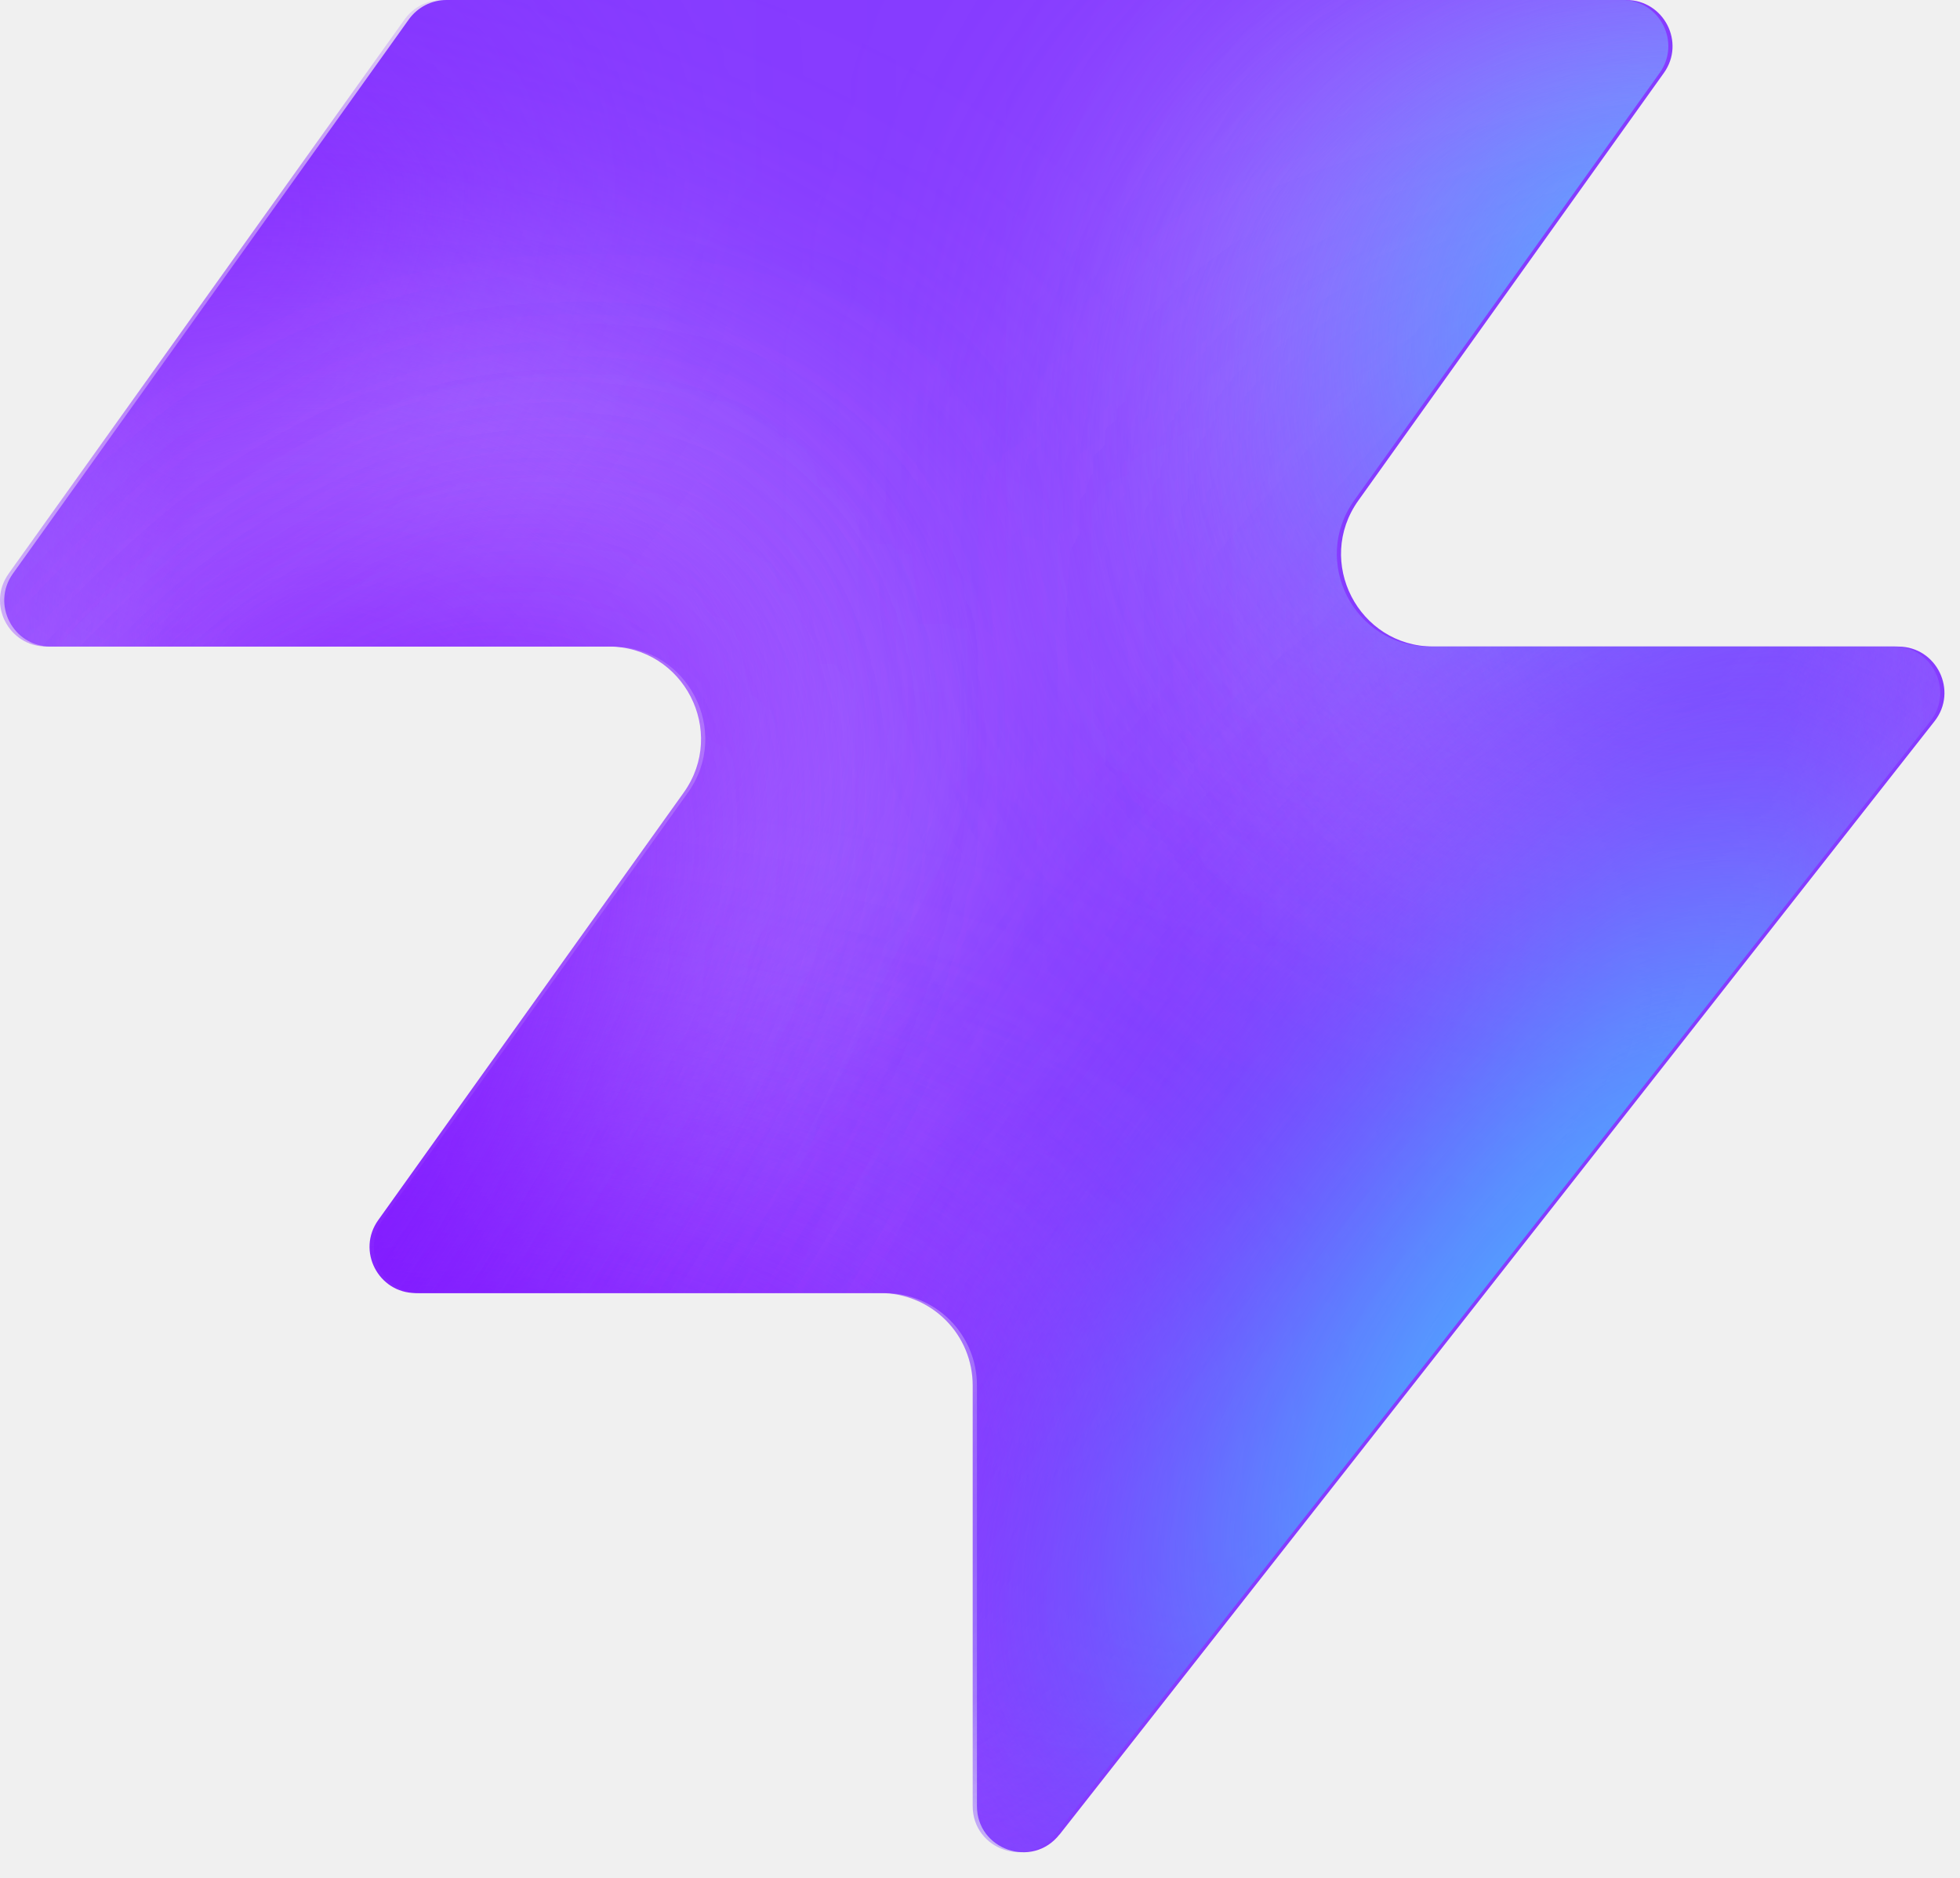
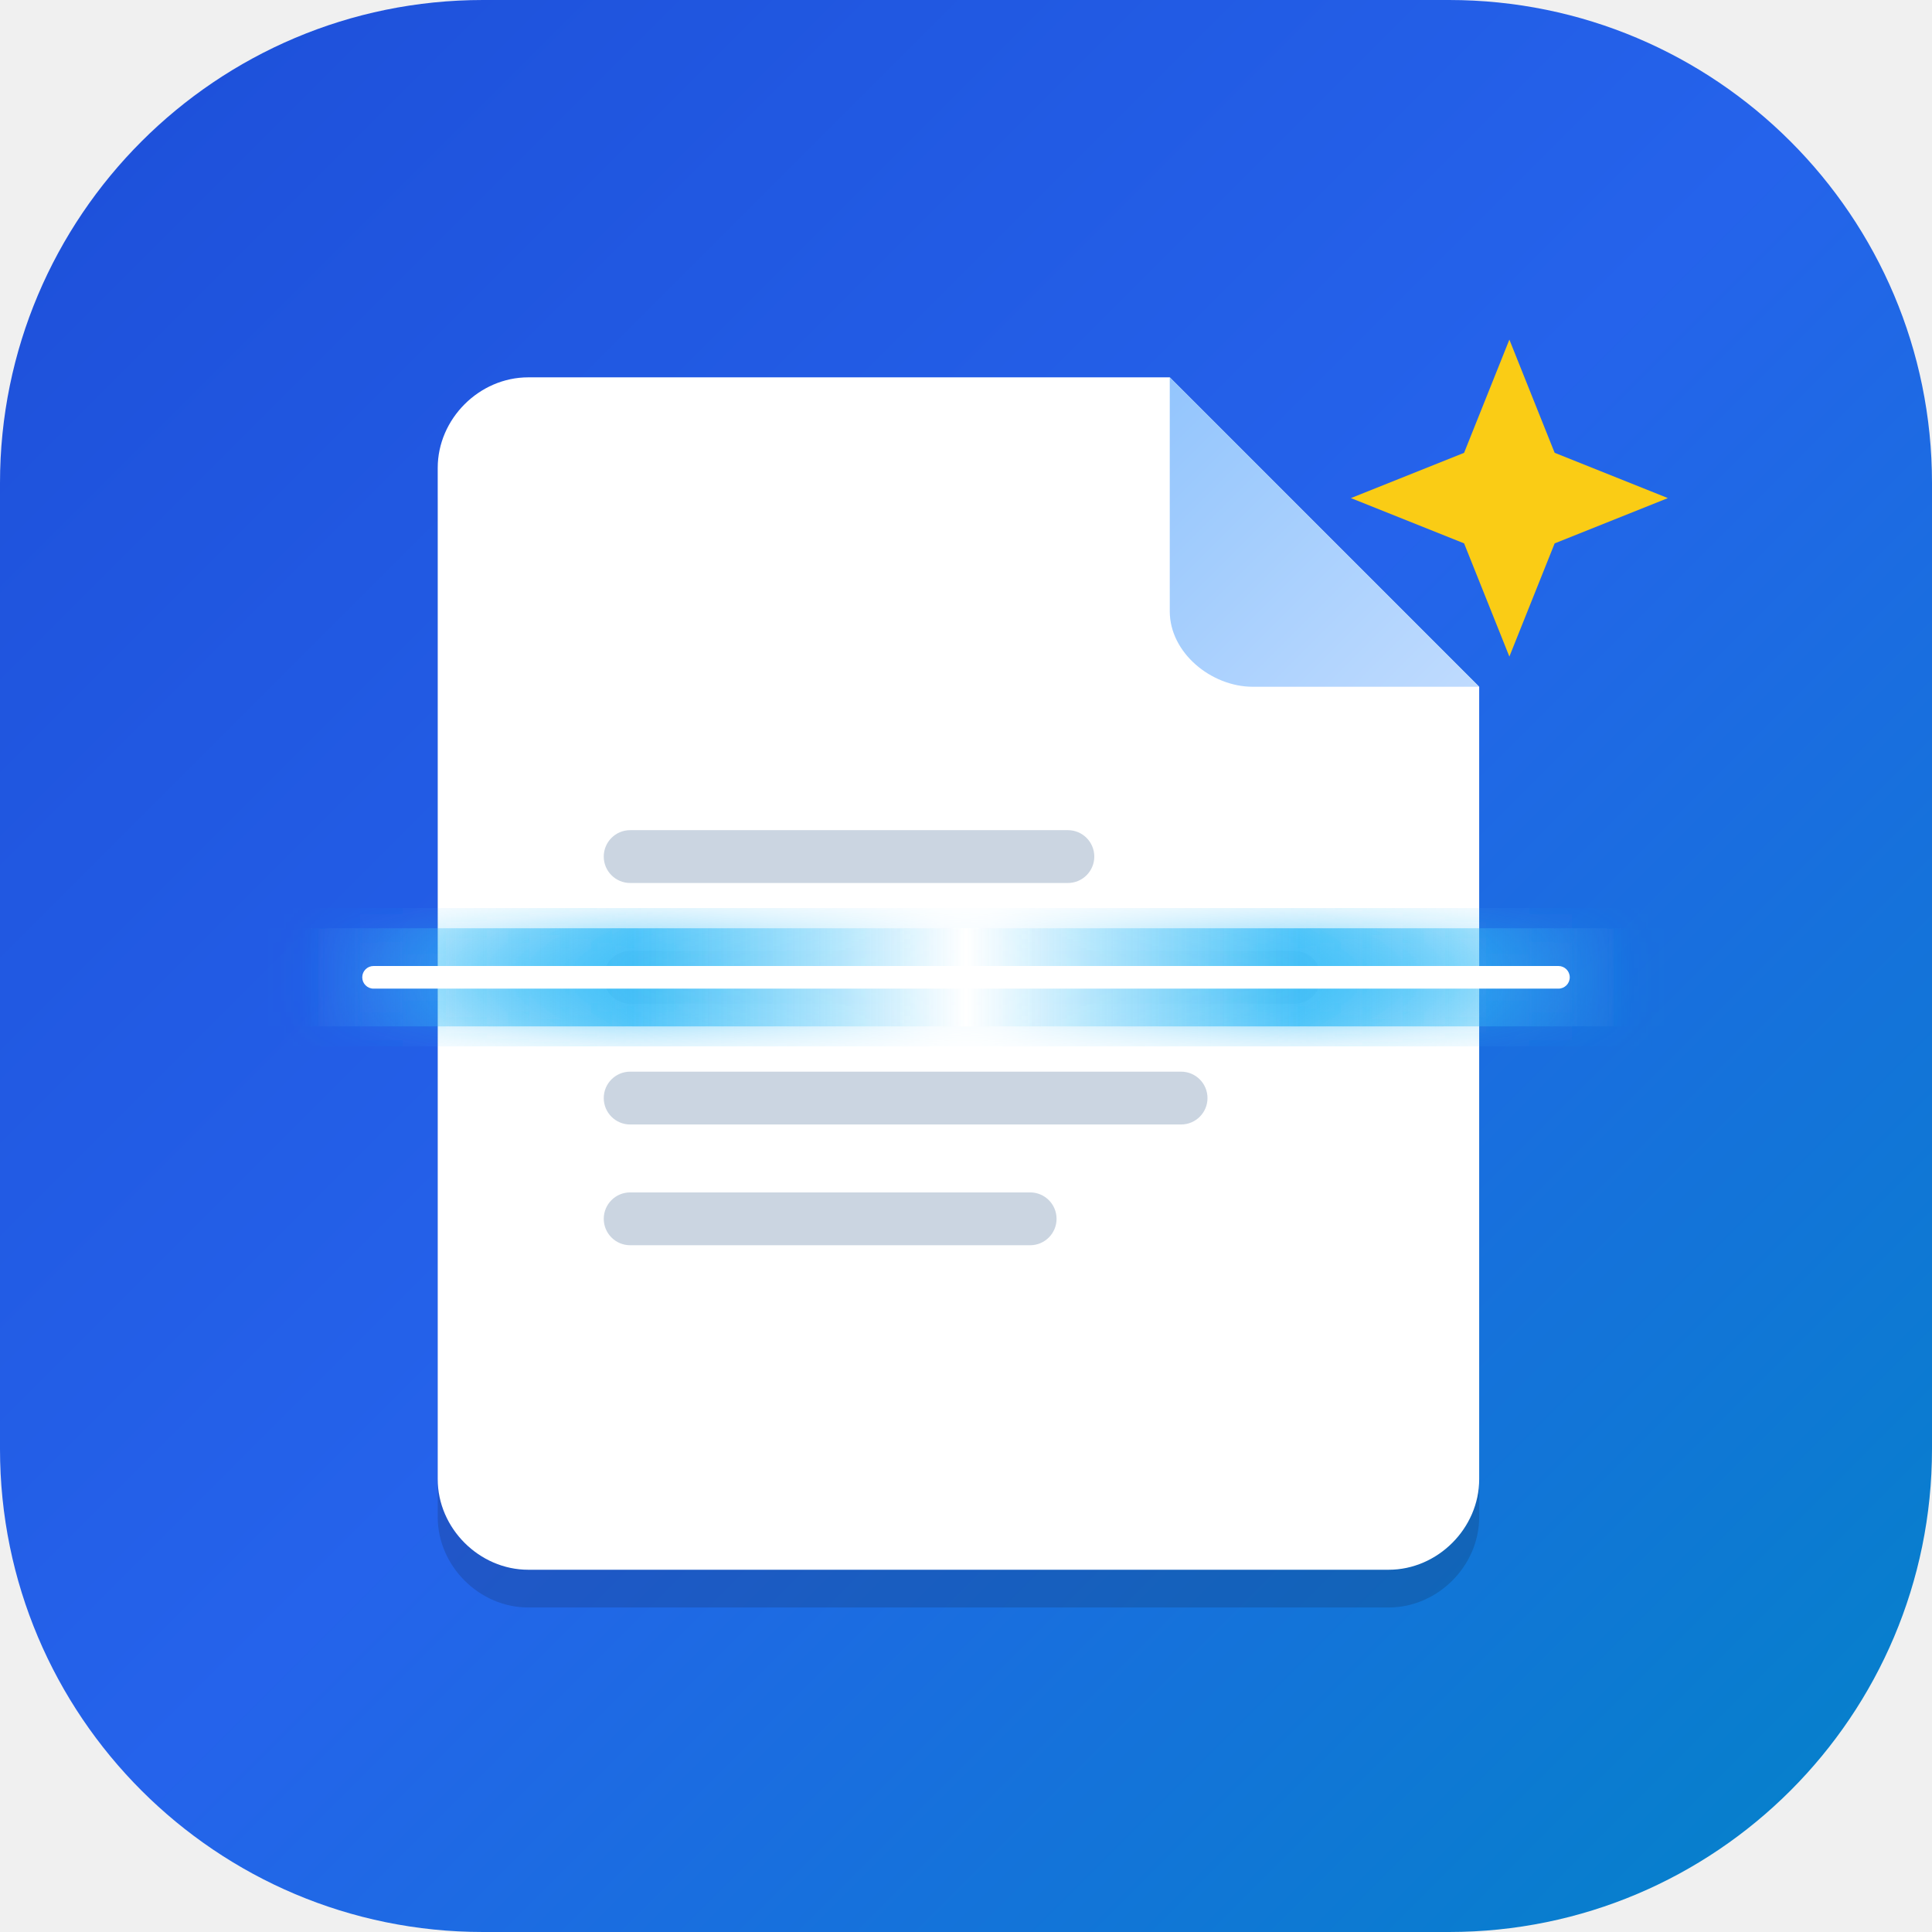
- <svg xmlns="http://www.w3.org/2000/svg" width="48" height="46" fill="none" viewBox="0 0 48 46">
-   <path fill="#863bff" d="M25.946 44.938c-.664.845-2.021.375-2.021-.698V33.937a2.26 2.26 0 0 0-2.262-2.262H10.287c-.92 0-1.456-1.04-.92-1.788l7.48-10.471c1.07-1.497 0-3.578-1.842-3.578H1.237c-.92 0-1.456-1.04-.92-1.788L10.013.474c.214-.297.556-.474.92-.474h28.894c.92 0 1.456 1.04.92 1.788l-7.48 10.471c-1.07 1.498 0 3.579 1.842 3.579h11.377c.943 0 1.473 1.088.89 1.83L25.947 44.94z" style="fill:#863bff;fill:color(display-p3 .525 .23 1);fill-opacity:1" />
-   <mask id="a" width="48" height="46" x="0" y="0" maskUnits="userSpaceOnUse" style="mask-type:alpha">
-     <path fill="#000" d="M25.842 44.938c-.664.844-2.021.375-2.021-.698V33.937a2.26 2.26 0 0 0-2.262-2.262H10.183c-.92 0-1.456-1.04-.92-1.788l7.48-10.471c1.07-1.498 0-3.579-1.842-3.579H1.133c-.92 0-1.456-1.04-.92-1.787L9.91.473c.214-.297.556-.474.92-.474h28.894c.92 0 1.456 1.04.92 1.788l-7.48 10.471c-1.07 1.498 0 3.578 1.842 3.578h11.377c.943 0 1.473 1.088.89 1.832L25.843 44.94z" style="fill:#000;fill-opacity:1" />
-   </mask>
-   <g mask="url(#a)">
-     <g filter="url(#b)">
-       <ellipse cx="5.508" cy="14.704" fill="#ede6ff" rx="5.508" ry="14.704" style="fill:#ede6ff;fill:color(display-p3 .927 .903 1);fill-opacity:1" transform="matrix(.00324 1 1 -.00324 -4.47 31.516)" />
-     </g>
-     <g filter="url(#c)">
-       <ellipse cx="10.399" cy="29.851" fill="#ede6ff" rx="10.399" ry="29.851" style="fill:#ede6ff;fill:color(display-p3 .927 .903 1);fill-opacity:1" transform="matrix(.00324 1 1 -.00324 -39.328 7.883)" />
-     </g>
-     <g filter="url(#d)">
-       <ellipse cx="5.508" cy="30.487" fill="#7e14ff" rx="5.508" ry="30.487" style="fill:#7e14ff;fill:color(display-p3 .492 .077 1);fill-opacity:1" transform="rotate(89.814 -25.913 -14.639)scale(1 -1)" />
-     </g>
-     <g filter="url(#e)">
-       <ellipse cx="5.508" cy="30.599" fill="#7e14ff" rx="5.508" ry="30.599" style="fill:#7e14ff;fill:color(display-p3 .492 .077 1);fill-opacity:1" transform="rotate(89.814 -32.644 -3.334)scale(1 -1)" />
-     </g>
-     <g filter="url(#f)">
-       <ellipse cx="5.508" cy="30.599" fill="#7e14ff" rx="5.508" ry="30.599" style="fill:#7e14ff;fill:color(display-p3 .492 .077 1);fill-opacity:1" transform="matrix(.00324 1 1 -.00324 -34.34 30.47)" />
-     </g>
-     <g filter="url(#g)">
-       <ellipse cx="14.072" cy="22.078" fill="#ede6ff" rx="14.072" ry="22.078" style="fill:#ede6ff;fill:color(display-p3 .927 .903 1);fill-opacity:1" transform="rotate(93.35 24.506 48.493)scale(-1 1)" />
-     </g>
-     <g filter="url(#h)">
-       <ellipse cx="3.47" cy="21.501" fill="#7e14ff" rx="3.47" ry="21.501" style="fill:#7e14ff;fill:color(display-p3 .492 .077 1);fill-opacity:1" transform="rotate(89.009 28.708 47.59)scale(-1 1)" />
-     </g>
-     <g filter="url(#i)">
-       <ellipse cx="3.47" cy="21.501" fill="#7e14ff" rx="3.47" ry="21.501" style="fill:#7e14ff;fill:color(display-p3 .492 .077 1);fill-opacity:1" transform="rotate(89.009 28.708 47.59)scale(-1 1)" />
-     </g>
-     <g filter="url(#j)">
-       <ellipse cx=".387" cy="8.972" fill="#7e14ff" rx="4.407" ry="29.108" style="fill:#7e14ff;fill:color(display-p3 .492 .077 1);fill-opacity:1" transform="rotate(39.51 .387 8.972)" />
-     </g>
-     <g filter="url(#k)">
-       <ellipse cx="47.523" cy="-6.092" fill="#7e14ff" rx="4.407" ry="29.108" style="fill:#7e14ff;fill:color(display-p3 .492 .077 1);fill-opacity:1" transform="rotate(37.892 47.523 -6.092)" />
-     </g>
-     <g filter="url(#l)">
-       <ellipse cx="41.412" cy="6.333" fill="#47bfff" rx="5.971" ry="9.665" style="fill:#47bfff;fill:color(display-p3 .28 .748 1);fill-opacity:1" transform="rotate(37.892 41.412 6.333)" />
-     </g>
-     <g filter="url(#m)">
-       <ellipse cx="-1.879" cy="38.332" fill="#7e14ff" rx="4.407" ry="29.108" style="fill:#7e14ff;fill:color(display-p3 .492 .077 1);fill-opacity:1" transform="rotate(37.892 -1.88 38.332)" />
-     </g>
-     <g filter="url(#n)">
-       <ellipse cx="-1.879" cy="38.332" fill="#7e14ff" rx="4.407" ry="29.108" style="fill:#7e14ff;fill:color(display-p3 .492 .077 1);fill-opacity:1" transform="rotate(37.892 -1.88 38.332)" />
-     </g>
-     <g filter="url(#o)">
-       <ellipse cx="35.651" cy="29.907" fill="#7e14ff" rx="4.407" ry="29.108" style="fill:#7e14ff;fill:color(display-p3 .492 .077 1);fill-opacity:1" transform="rotate(37.892 35.651 29.907)" />
-     </g>
-     <g filter="url(#p)">
-       <ellipse cx="38.418" cy="32.4" fill="#47bfff" rx="5.971" ry="15.297" style="fill:#47bfff;fill:color(display-p3 .28 .748 1);fill-opacity:1" transform="rotate(37.892 38.418 32.4)" />
-     </g>
-   </g>
+ <svg xmlns="http://www.w3.org/2000/svg" viewBox="0 0 512 512">
  <defs>
-     <filter id="b" width="60.045" height="41.654" x="-19.77" y="16.149" color-interpolation-filters="sRGB" filterUnits="userSpaceOnUse">
-       <feFlood flood-opacity="0" result="BackgroundImageFix" />
-       <feBlend in="SourceGraphic" in2="BackgroundImageFix" result="shape" />
-       <feGaussianBlur result="effect1_foregroundBlur_2002_17158" stdDeviation="7.659" />
-     </filter>
-     <filter id="c" width="90.34" height="51.437" x="-54.613" y="-7.533" color-interpolation-filters="sRGB" filterUnits="userSpaceOnUse">
-       <feFlood flood-opacity="0" result="BackgroundImageFix" />
-       <feBlend in="SourceGraphic" in2="BackgroundImageFix" result="shape" />
-       <feGaussianBlur result="effect1_foregroundBlur_2002_17158" stdDeviation="7.659" />
-     </filter>
-     <filter id="d" width="79.355" height="29.4" x="-49.64" y="2.03" color-interpolation-filters="sRGB" filterUnits="userSpaceOnUse">
-       <feFlood flood-opacity="0" result="BackgroundImageFix" />
-       <feBlend in="SourceGraphic" in2="BackgroundImageFix" result="shape" />
-       <feGaussianBlur result="effect1_foregroundBlur_2002_17158" stdDeviation="4.596" />
-     </filter>
-     <filter id="e" width="79.579" height="29.4" x="-45.045" y="20.029" color-interpolation-filters="sRGB" filterUnits="userSpaceOnUse">
-       <feFlood flood-opacity="0" result="BackgroundImageFix" />
-       <feBlend in="SourceGraphic" in2="BackgroundImageFix" result="shape" />
-       <feGaussianBlur result="effect1_foregroundBlur_2002_17158" stdDeviation="4.596" />
-     </filter>
-     <filter id="f" width="79.579" height="29.4" x="-43.513" y="21.178" color-interpolation-filters="sRGB" filterUnits="userSpaceOnUse">
-       <feFlood flood-opacity="0" result="BackgroundImageFix" />
-       <feBlend in="SourceGraphic" in2="BackgroundImageFix" result="shape" />
-       <feGaussianBlur result="effect1_foregroundBlur_2002_17158" stdDeviation="4.596" />
-     </filter>
-     <filter id="g" width="74.749" height="58.852" x="15.756" y="-17.901" color-interpolation-filters="sRGB" filterUnits="userSpaceOnUse">
-       <feFlood flood-opacity="0" result="BackgroundImageFix" />
-       <feBlend in="SourceGraphic" in2="BackgroundImageFix" result="shape" />
-       <feGaussianBlur result="effect1_foregroundBlur_2002_17158" stdDeviation="7.659" />
-     </filter>
-     <filter id="h" width="61.377" height="25.362" x="23.548" y="2.284" color-interpolation-filters="sRGB" filterUnits="userSpaceOnUse">
-       <feFlood flood-opacity="0" result="BackgroundImageFix" />
-       <feBlend in="SourceGraphic" in2="BackgroundImageFix" result="shape" />
-       <feGaussianBlur result="effect1_foregroundBlur_2002_17158" stdDeviation="4.596" />
-     </filter>
-     <filter id="i" width="61.377" height="25.362" x="23.548" y="2.284" color-interpolation-filters="sRGB" filterUnits="userSpaceOnUse">
-       <feFlood flood-opacity="0" result="BackgroundImageFix" />
-       <feBlend in="SourceGraphic" in2="BackgroundImageFix" result="shape" />
-       <feGaussianBlur result="effect1_foregroundBlur_2002_17158" stdDeviation="4.596" />
-     </filter>
-     <filter id="j" width="56.045" height="63.649" x="-27.636" y="-22.853" color-interpolation-filters="sRGB" filterUnits="userSpaceOnUse">
-       <feFlood flood-opacity="0" result="BackgroundImageFix" />
-       <feBlend in="SourceGraphic" in2="BackgroundImageFix" result="shape" />
-       <feGaussianBlur result="effect1_foregroundBlur_2002_17158" stdDeviation="4.596" />
-     </filter>
-     <filter id="k" width="54.814" height="64.646" x="20.116" y="-38.415" color-interpolation-filters="sRGB" filterUnits="userSpaceOnUse">
-       <feFlood flood-opacity="0" result="BackgroundImageFix" />
-       <feBlend in="SourceGraphic" in2="BackgroundImageFix" result="shape" />
-       <feGaussianBlur result="effect1_foregroundBlur_2002_17158" stdDeviation="4.596" />
-     </filter>
-     <filter id="l" width="33.541" height="35.313" x="24.641" y="-11.323" color-interpolation-filters="sRGB" filterUnits="userSpaceOnUse">
-       <feFlood flood-opacity="0" result="BackgroundImageFix" />
-       <feBlend in="SourceGraphic" in2="BackgroundImageFix" result="shape" />
-       <feGaussianBlur result="effect1_foregroundBlur_2002_17158" stdDeviation="4.596" />
-     </filter>
-     <filter id="m" width="54.814" height="64.646" x="-29.286" y="6.009" color-interpolation-filters="sRGB" filterUnits="userSpaceOnUse">
-       <feFlood flood-opacity="0" result="BackgroundImageFix" />
-       <feBlend in="SourceGraphic" in2="BackgroundImageFix" result="shape" />
-       <feGaussianBlur result="effect1_foregroundBlur_2002_17158" stdDeviation="4.596" />
-     </filter>
-     <filter id="n" width="54.814" height="64.646" x="-29.286" y="6.009" color-interpolation-filters="sRGB" filterUnits="userSpaceOnUse">
-       <feFlood flood-opacity="0" result="BackgroundImageFix" />
-       <feBlend in="SourceGraphic" in2="BackgroundImageFix" result="shape" />
-       <feGaussianBlur result="effect1_foregroundBlur_2002_17158" stdDeviation="4.596" />
-     </filter>
-     <filter id="o" width="54.814" height="64.646" x="8.244" y="-2.416" color-interpolation-filters="sRGB" filterUnits="userSpaceOnUse">
-       <feFlood flood-opacity="0" result="BackgroundImageFix" />
-       <feBlend in="SourceGraphic" in2="BackgroundImageFix" result="shape" />
-       <feGaussianBlur result="effect1_foregroundBlur_2002_17158" stdDeviation="4.596" />
-     </filter>
-     <filter id="p" width="39.409" height="43.623" x="18.713" y="10.588" color-interpolation-filters="sRGB" filterUnits="userSpaceOnUse">
-       <feFlood flood-opacity="0" result="BackgroundImageFix" />
-       <feBlend in="SourceGraphic" in2="BackgroundImageFix" result="shape" />
-       <feGaussianBlur result="effect1_foregroundBlur_2002_17158" stdDeviation="4.596" />
+     <linearGradient id="bgGrad" x1="0%" y1="0%" x2="100%" y2="100%">
+       <stop offset="0%" stop-color="#1d4ed8" />
+       <stop offset="50%" stop-color="#2563eb" />
+       <stop offset="100%" stop-color="#0284c7" />
+     </linearGradient>
+     <linearGradient id="beamGrad" x1="0%" y1="0%" x2="100%" y2="0%">
+       <stop offset="0%" stop-color="#38bdf8" stop-opacity="0" />
+       <stop offset="25%" stop-color="#38bdf8" stop-opacity="0.8" />
+       <stop offset="50%" stop-color="#ffffff" stop-opacity="1" />
+       <stop offset="75%" stop-color="#38bdf8" stop-opacity="0.8" />
+       <stop offset="100%" stop-color="#38bdf8" stop-opacity="0" />
+     </linearGradient>
+     <linearGradient id="foldGrad" x1="0%" y1="0%" x2="100%" y2="100%">
+       <stop offset="0%" stop-color="#93c5fd" />
+       <stop offset="100%" stop-color="#bfdbfe" />
+     </linearGradient>
+     <filter id="glow" x="-20%" y="-20%" width="140%" height="140%">
+       <feGaussianBlur stdDeviation="8" result="blur" />
+       <feComposite in="SourceGraphic" in2="blur" operator="over" />
    </filter>
  </defs>
+   <rect width="512" height="512" rx="128" fill="url(#bgGrad)" />
+   <path d="M140 100 H310 L392 182 V392 C392 405 381 416 368 416 H140 C127 416 116 405 116 392 V124 C116 111 127 100 140 100 Z" fill="#0f172a" opacity="0.18" transform="translate(0, 10)" />
+   <path d="M140 100 H310 L392 182 V392 C392 405 381 416 368 416 H140 C127 416 116 405 116 392 V124 C116 111 127 100 140 100 Z" fill="#ffffff" />
+   <path d="M310 100 V162 C310 173 321 182 332 182 H392 Z" fill="url(#foldGrad)" />
+   <rect x="160" y="220" width="130" height="14" rx="7" fill="#cbd5e1" />
+   <rect x="160" y="252" width="190" height="14" rx="7" fill="#cbd5e1" />
+   <rect x="160" y="284" width="160" height="14" rx="7" fill="#cbd5e1" />
+   <rect x="160" y="316" width="120" height="14" rx="7" fill="#cbd5e1" />
+   <rect x="80" y="246" width="352" height="26" fill="url(#beamGrad)" filter="url(#glow)" />
+   <rect x="96" y="256" width="320" height="6" rx="3" fill="#ffffff" />
+   <path d="M400 90 L412 120 L442 132 L412 144 L400 174 L388 144 L358 132 L388 120 Z" fill="#facc15" />
</svg>
